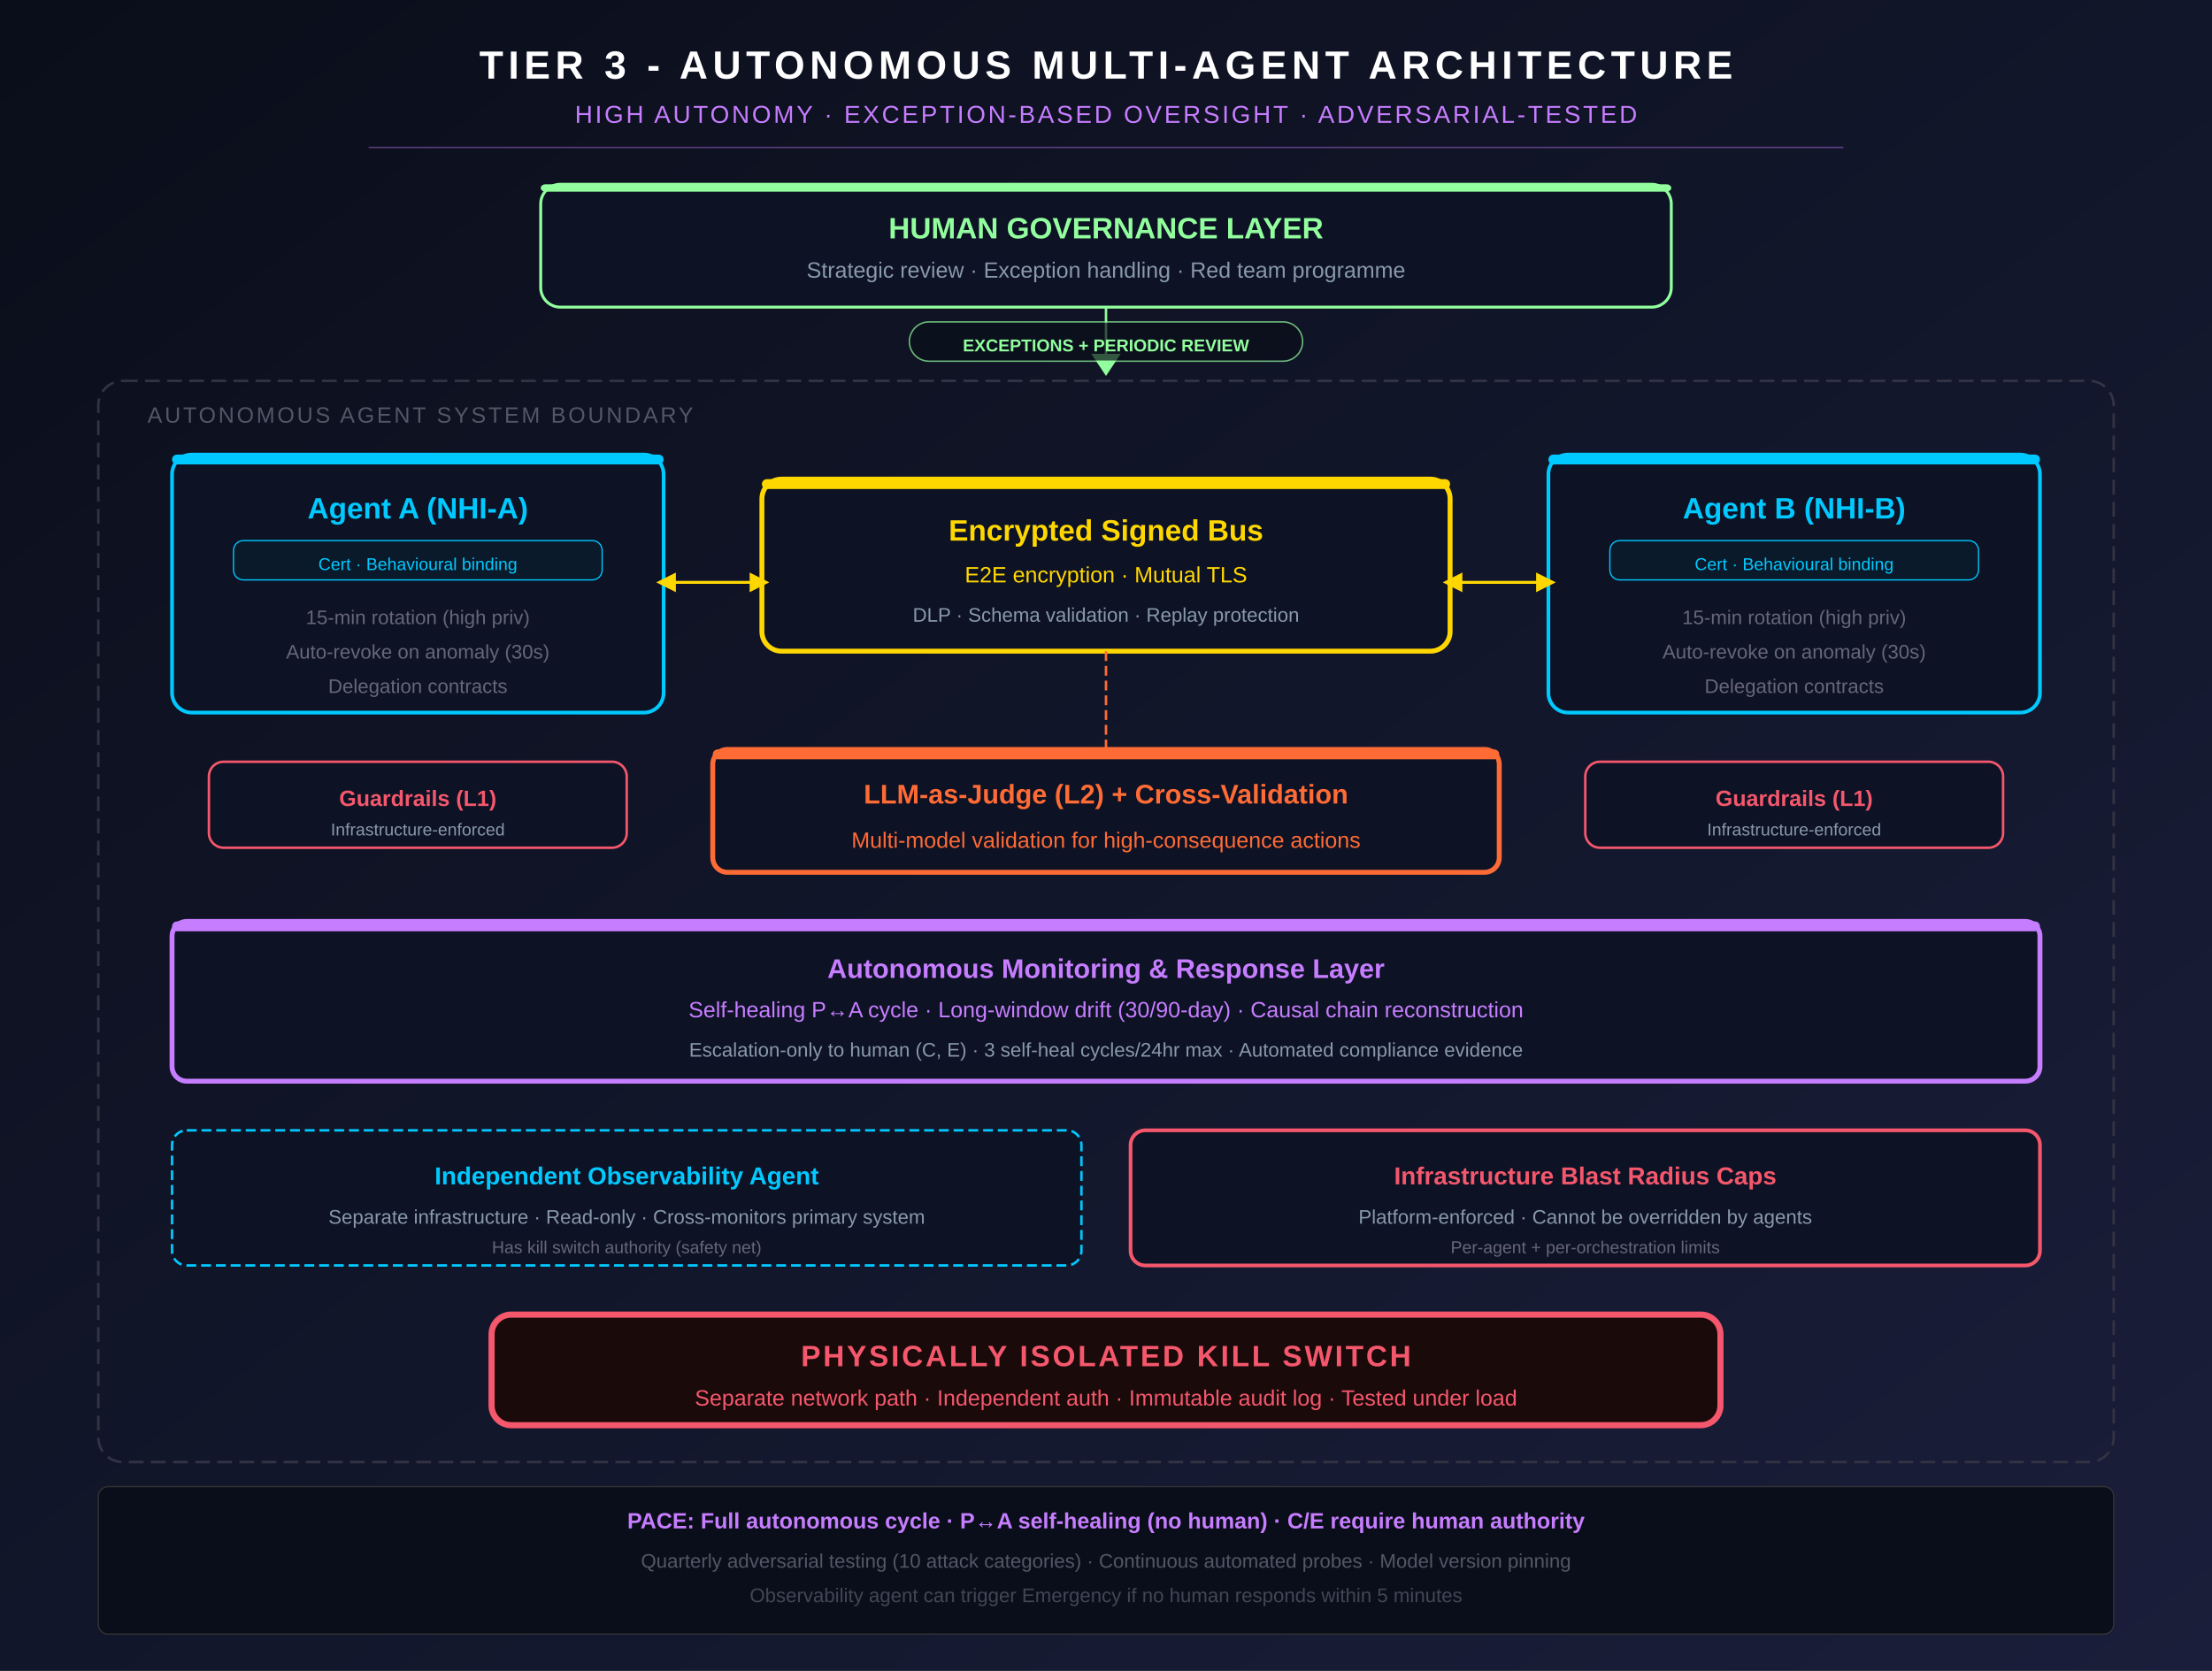
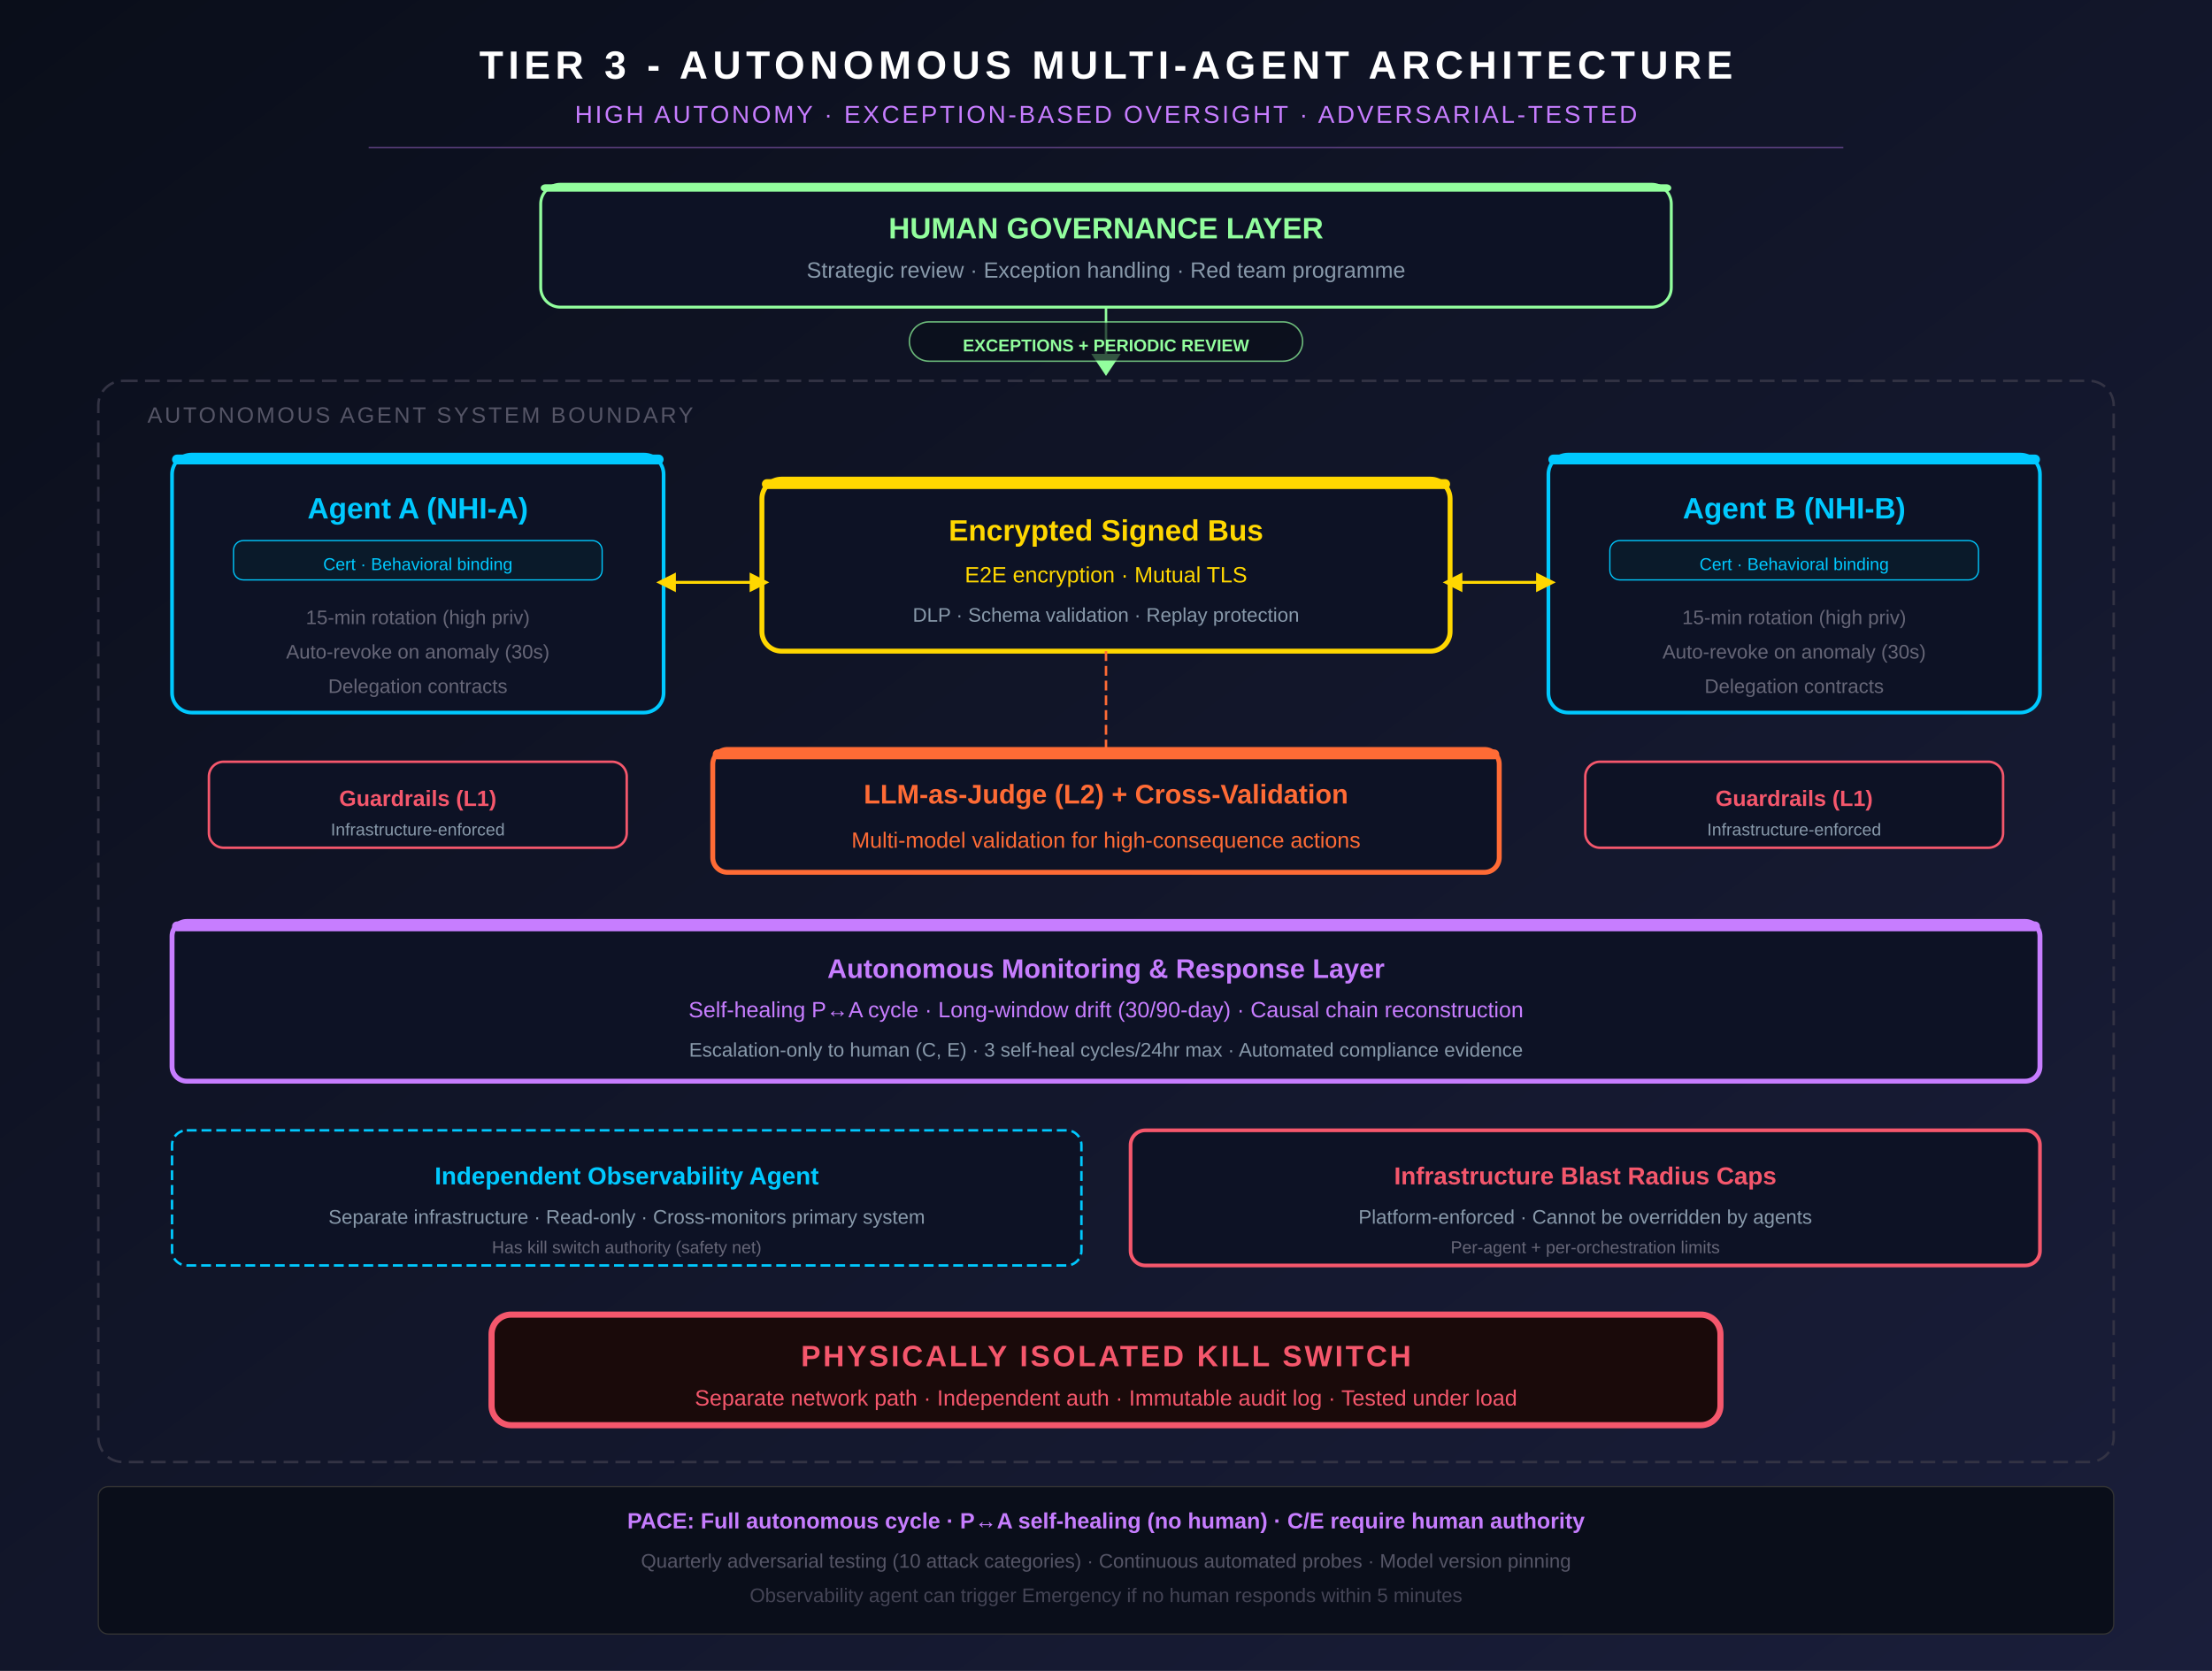
<svg xmlns="http://www.w3.org/2000/svg" width="900" height="680" viewBox="0 0 900 680" font-family="'Segoe UI', 'Helvetica Neue', Arial, sans-serif">
  <defs>
    <linearGradient id="bg" x1="0%" y1="0%" x2="100%" y2="100%">
      <stop offset="0%" stop-color="#0a0e1a" />
      <stop offset="100%" stop-color="#1a1e3a" />
    </linearGradient>
  </defs>
  <rect width="900" height="680" fill="url(#bg)" />
  <text x="450" y="32" text-anchor="middle" fill="#fff" font-size="16" font-weight="700" letter-spacing="2">TIER 3 - AUTONOMOUS MULTI-AGENT ARCHITECTURE</text>
  <text x="450" y="50" text-anchor="middle" fill="#c77dff" font-size="10" letter-spacing="1">HIGH AUTONOMY · EXCEPTION-BASED OVERSIGHT · ADVERSARIAL-TESTED</text>
  <line x1="150" y1="60" x2="750" y2="60" stroke="#c77dff" stroke-width="0.6" opacity="0.4" />
  <rect x="220" y="75" width="460" height="50" rx="8" fill="#0d1225" stroke="#92fe9d" stroke-width="1.2" />
  <rect x="220" y="75" width="460" height="3" rx="2" fill="#92fe9d" />
  <text x="450" y="97" text-anchor="middle" fill="#92fe9d" font-size="12" font-weight="700">HUMAN GOVERNANCE LAYER</text>
  <text x="450" y="113" text-anchor="middle" fill="#8899aa" font-size="9">Strategic review · Exception handling · Red team programme</text>
  <line x1="450" y1="125" x2="450" y2="148" stroke="#92fe9d" stroke-width="1" />
  <polygon points="444,144 450,153 456,144" fill="#92fe9d" />
  <rect x="370" y="131" width="160" height="16" rx="8" fill="#0a0e1a" stroke="#92fe9d" stroke-width="0.6" opacity="0.7" />
  <text x="450" y="143" text-anchor="middle" fill="#92fe9d" font-size="7" font-weight="600">EXCEPTIONS + PERIODIC REVIEW</text>
  <rect x="40" y="155" width="820" height="440" rx="10" fill="none" stroke="#334" stroke-width="1" stroke-dasharray="6,3" />
  <text x="60" y="172" fill="#556" font-size="9" letter-spacing="1">AUTONOMOUS AGENT SYSTEM BOUNDARY</text>
  <rect x="70" y="185" width="200" height="105" rx="8" fill="#0d1225" stroke="#00c9ff" stroke-width="1.5" />
  <rect x="70" y="185" width="200" height="4" rx="2" fill="#00c9ff" />
  <text x="170" y="211" text-anchor="middle" fill="#00c9ff" font-size="12" font-weight="700">Agent A (NHI-A)</text>
  <rect x="95" y="220" width="150" height="16" rx="4" fill="#0a1a2a" stroke="#00c9ff" stroke-width="0.5" />
-   <text x="170" y="232" text-anchor="middle" fill="#00c9ff" font-size="7">Cert · Behavioural binding</text>
+   <text x="170" y="232" text-anchor="middle" fill="#00c9ff" font-size="7">Cert · Behavioral binding</text>
  <text x="170" y="254" text-anchor="middle" fill="#667" font-size="8">15-min rotation (high priv)</text>
  <text x="170" y="268" text-anchor="middle" fill="#667" font-size="8">Auto-revoke on anomaly (30s)</text>
  <text x="170" y="282" text-anchor="middle" fill="#667" font-size="8">Delegation contracts</text>
  <rect x="630" y="185" width="200" height="105" rx="8" fill="#0d1225" stroke="#00c9ff" stroke-width="1.5" />
  <rect x="630" y="185" width="200" height="4" rx="2" fill="#00c9ff" />
  <text x="730" y="211" text-anchor="middle" fill="#00c9ff" font-size="12" font-weight="700">Agent B (NHI-B)</text>
  <rect x="655" y="220" width="150" height="16" rx="4" fill="#0a1a2a" stroke="#00c9ff" stroke-width="0.5" />
-   <text x="730" y="232" text-anchor="middle" fill="#00c9ff" font-size="7">Cert · Behavioural binding</text>
+   <text x="730" y="232" text-anchor="middle" fill="#00c9ff" font-size="7">Cert · Behavioral binding</text>
  <text x="730" y="254" text-anchor="middle" fill="#667" font-size="8">15-min rotation (high priv)</text>
  <text x="730" y="268" text-anchor="middle" fill="#667" font-size="8">Auto-revoke on anomaly (30s)</text>
  <text x="730" y="282" text-anchor="middle" fill="#667" font-size="8">Delegation contracts</text>
  <rect x="310" y="195" width="280" height="70" rx="8" fill="#0d1225" stroke="#ffd700" stroke-width="2" />
  <rect x="310" y="195" width="280" height="4" rx="2" fill="#ffd700" />
  <text x="450" y="220" text-anchor="middle" fill="#ffd700" font-size="12" font-weight="700">Encrypted Signed Bus</text>
  <text x="450" y="237" text-anchor="middle" fill="#ffd700" font-size="9">E2E encryption · Mutual TLS</text>
  <text x="450" y="253" text-anchor="middle" fill="#8899aa" font-size="8">DLP · Schema validation · Replay protection</text>
  <line x1="270" y1="237" x2="310" y2="237" stroke="#ffd700" stroke-width="1.2" />
  <polygon points="305,233 313,237 305,241" fill="#ffd700" />
  <polygon points="275,233 267,237 275,241" fill="#ffd700" />
  <line x1="590" y1="237" x2="630" y2="237" stroke="#ffd700" stroke-width="1.2" />
  <polygon points="625,233 633,237 625,241" fill="#ffd700" />
  <polygon points="595,233 587,237 595,241" fill="#ffd700" />
  <rect x="85" y="310" width="170" height="35" rx="6" fill="#0d1225" stroke="#f5576c" stroke-width="1" />
  <text x="170" y="328" text-anchor="middle" fill="#f5576c" font-size="9" font-weight="600">Guardrails (L1)</text>
  <text x="170" y="340" text-anchor="middle" fill="#8899aa" font-size="7">Infrastructure-enforced</text>
  <rect x="645" y="310" width="170" height="35" rx="6" fill="#0d1225" stroke="#f5576c" stroke-width="1" />
  <text x="730" y="328" text-anchor="middle" fill="#f5576c" font-size="9" font-weight="600">Guardrails (L1)</text>
  <text x="730" y="340" text-anchor="middle" fill="#8899aa" font-size="7">Infrastructure-enforced</text>
  <rect x="290" y="305" width="320" height="50" rx="6" fill="#0d1225" stroke="#ff6b35" stroke-width="2" />
  <rect x="290" y="305" width="320" height="4" rx="2" fill="#ff6b35" />
  <text x="450" y="327" text-anchor="middle" fill="#ff6b35" font-size="11" font-weight="700">LLM-as-Judge (L2) + Cross-Validation</text>
  <text x="450" y="345" text-anchor="middle" fill="#ff6b35" font-size="9">Multi-model validation for high-consequence actions</text>
  <line x1="450" y1="265" x2="450" y2="305" stroke="#ff6b35" stroke-width="1" stroke-dasharray="4,2" />
  <rect x="70" y="375" width="760" height="65" rx="6" fill="#0d1225" stroke="#c77dff" stroke-width="2" />
  <rect x="70" y="375" width="760" height="4" rx="2" fill="#c77dff" />
  <text x="450" y="398" text-anchor="middle" fill="#c77dff" font-size="11" font-weight="700">Autonomous Monitoring &amp; Response Layer</text>
  <text x="450" y="414" text-anchor="middle" fill="#c77dff" font-size="9">Self-healing P↔A cycle · Long-window drift (30/90-day) · Causal chain reconstruction</text>
  <text x="450" y="430" text-anchor="middle" fill="#8899aa" font-size="8">Escalation-only to human (C, E) · 3 self-heal cycles/24hr max · Automated compliance evidence</text>
  <rect x="70" y="460" width="370" height="55" rx="6" fill="#0d1225" stroke="#00c9ff" stroke-width="1" stroke-dasharray="4,2" />
  <text x="255" y="482" text-anchor="middle" fill="#00c9ff" font-size="10" font-weight="600">Independent Observability Agent</text>
  <text x="255" y="498" text-anchor="middle" fill="#8899aa" font-size="8">Separate infrastructure · Read-only · Cross-monitors primary system</text>
  <text x="255" y="510" text-anchor="middle" fill="#667" font-size="7">Has kill switch authority (safety net)</text>
  <rect x="460" y="460" width="370" height="55" rx="6" fill="#0d1225" stroke="#f5576c" stroke-width="1.5" />
  <text x="645" y="482" text-anchor="middle" fill="#f5576c" font-size="10" font-weight="600">Infrastructure Blast Radius Caps</text>
  <text x="645" y="498" text-anchor="middle" fill="#8899aa" font-size="8">Platform-enforced · Cannot be overridden by agents</text>
  <text x="645" y="510" text-anchor="middle" fill="#667" font-size="7">Per-agent + per-orchestration limits</text>
  <rect x="200" y="535" width="500" height="45" rx="8" fill="#1a0a0a" stroke="#f5576c" stroke-width="2.5" />
  <text x="450" y="556" text-anchor="middle" fill="#f5576c" font-size="12" font-weight="700" letter-spacing="1">PHYSICALLY ISOLATED KILL SWITCH</text>
  <text x="450" y="572" text-anchor="middle" fill="#f5576c" font-size="9">Separate network path · Independent auth · Immutable audit log · Tested under load</text>
  <rect x="40" y="605" width="820" height="60" rx="4" fill="#0a0e1a" stroke="#333" stroke-width="0.5" />
  <text x="450" y="622" text-anchor="middle" fill="#c77dff" font-size="9" font-weight="600">PACE: Full autonomous cycle · P↔A self-healing (no human) · C/E require human authority</text>
  <text x="450" y="638" text-anchor="middle" fill="#556" font-size="8">Quarterly adversarial testing (10 attack categories) · Continuous automated probes · Model version pinning</text>
  <text x="450" y="652" text-anchor="middle" fill="#445" font-size="8">Observability agent can trigger Emergency if no human responds within 5 minutes</text>
</svg>
